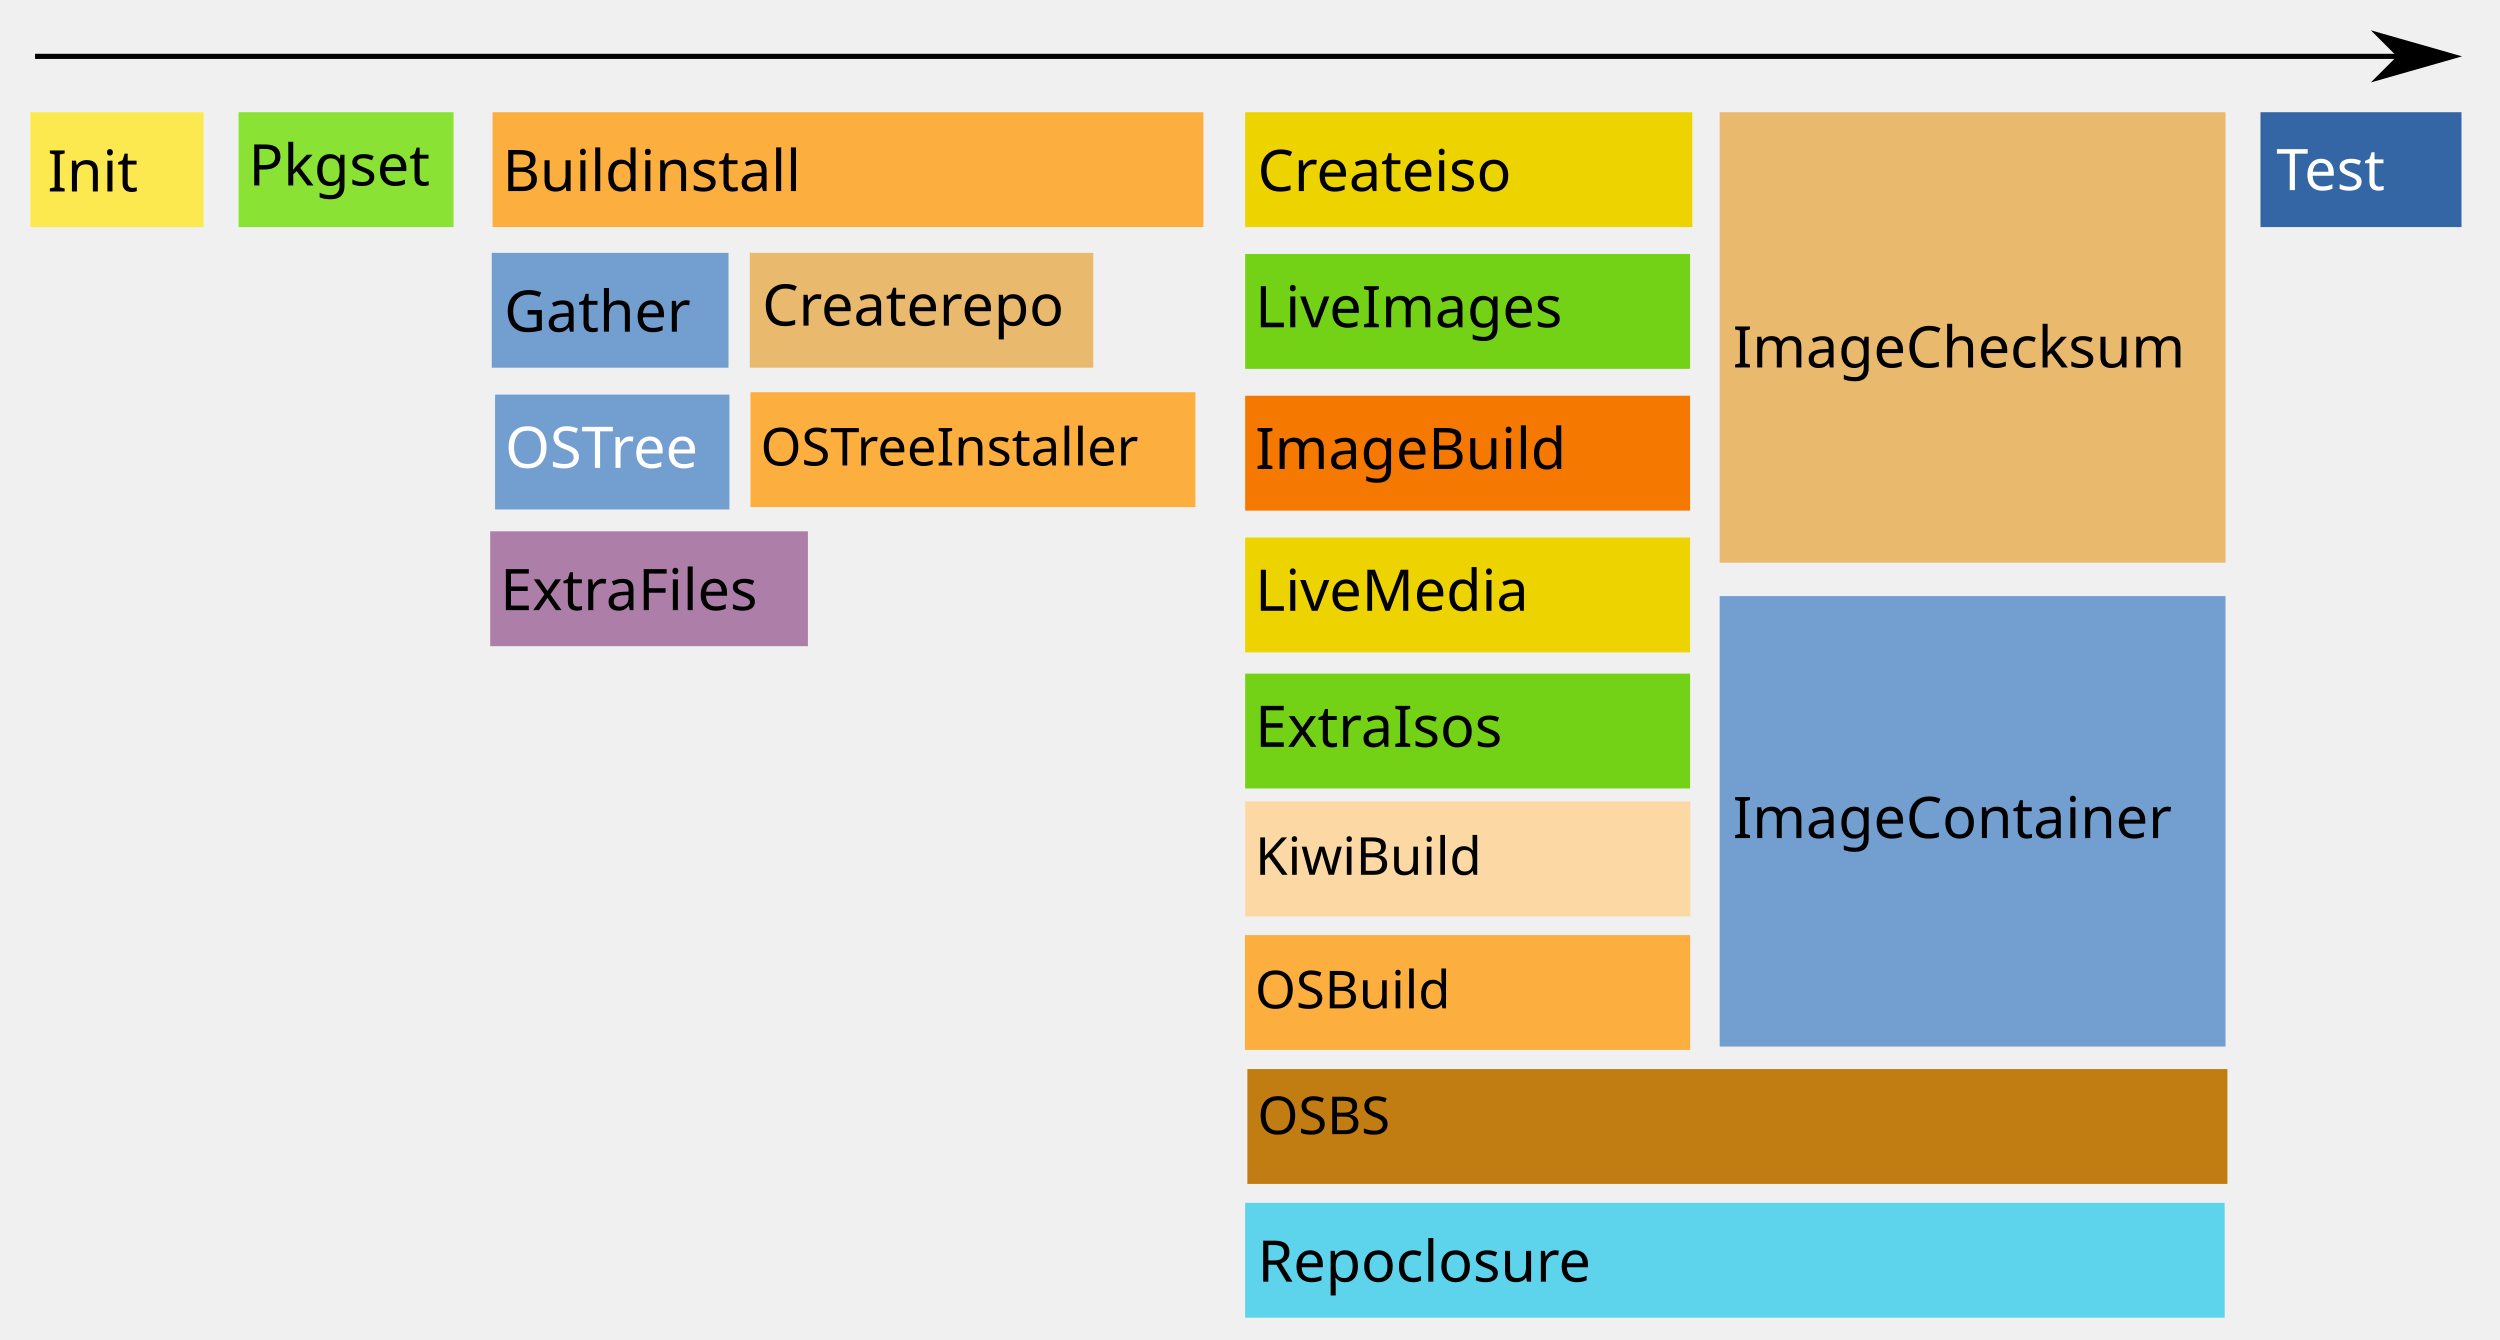
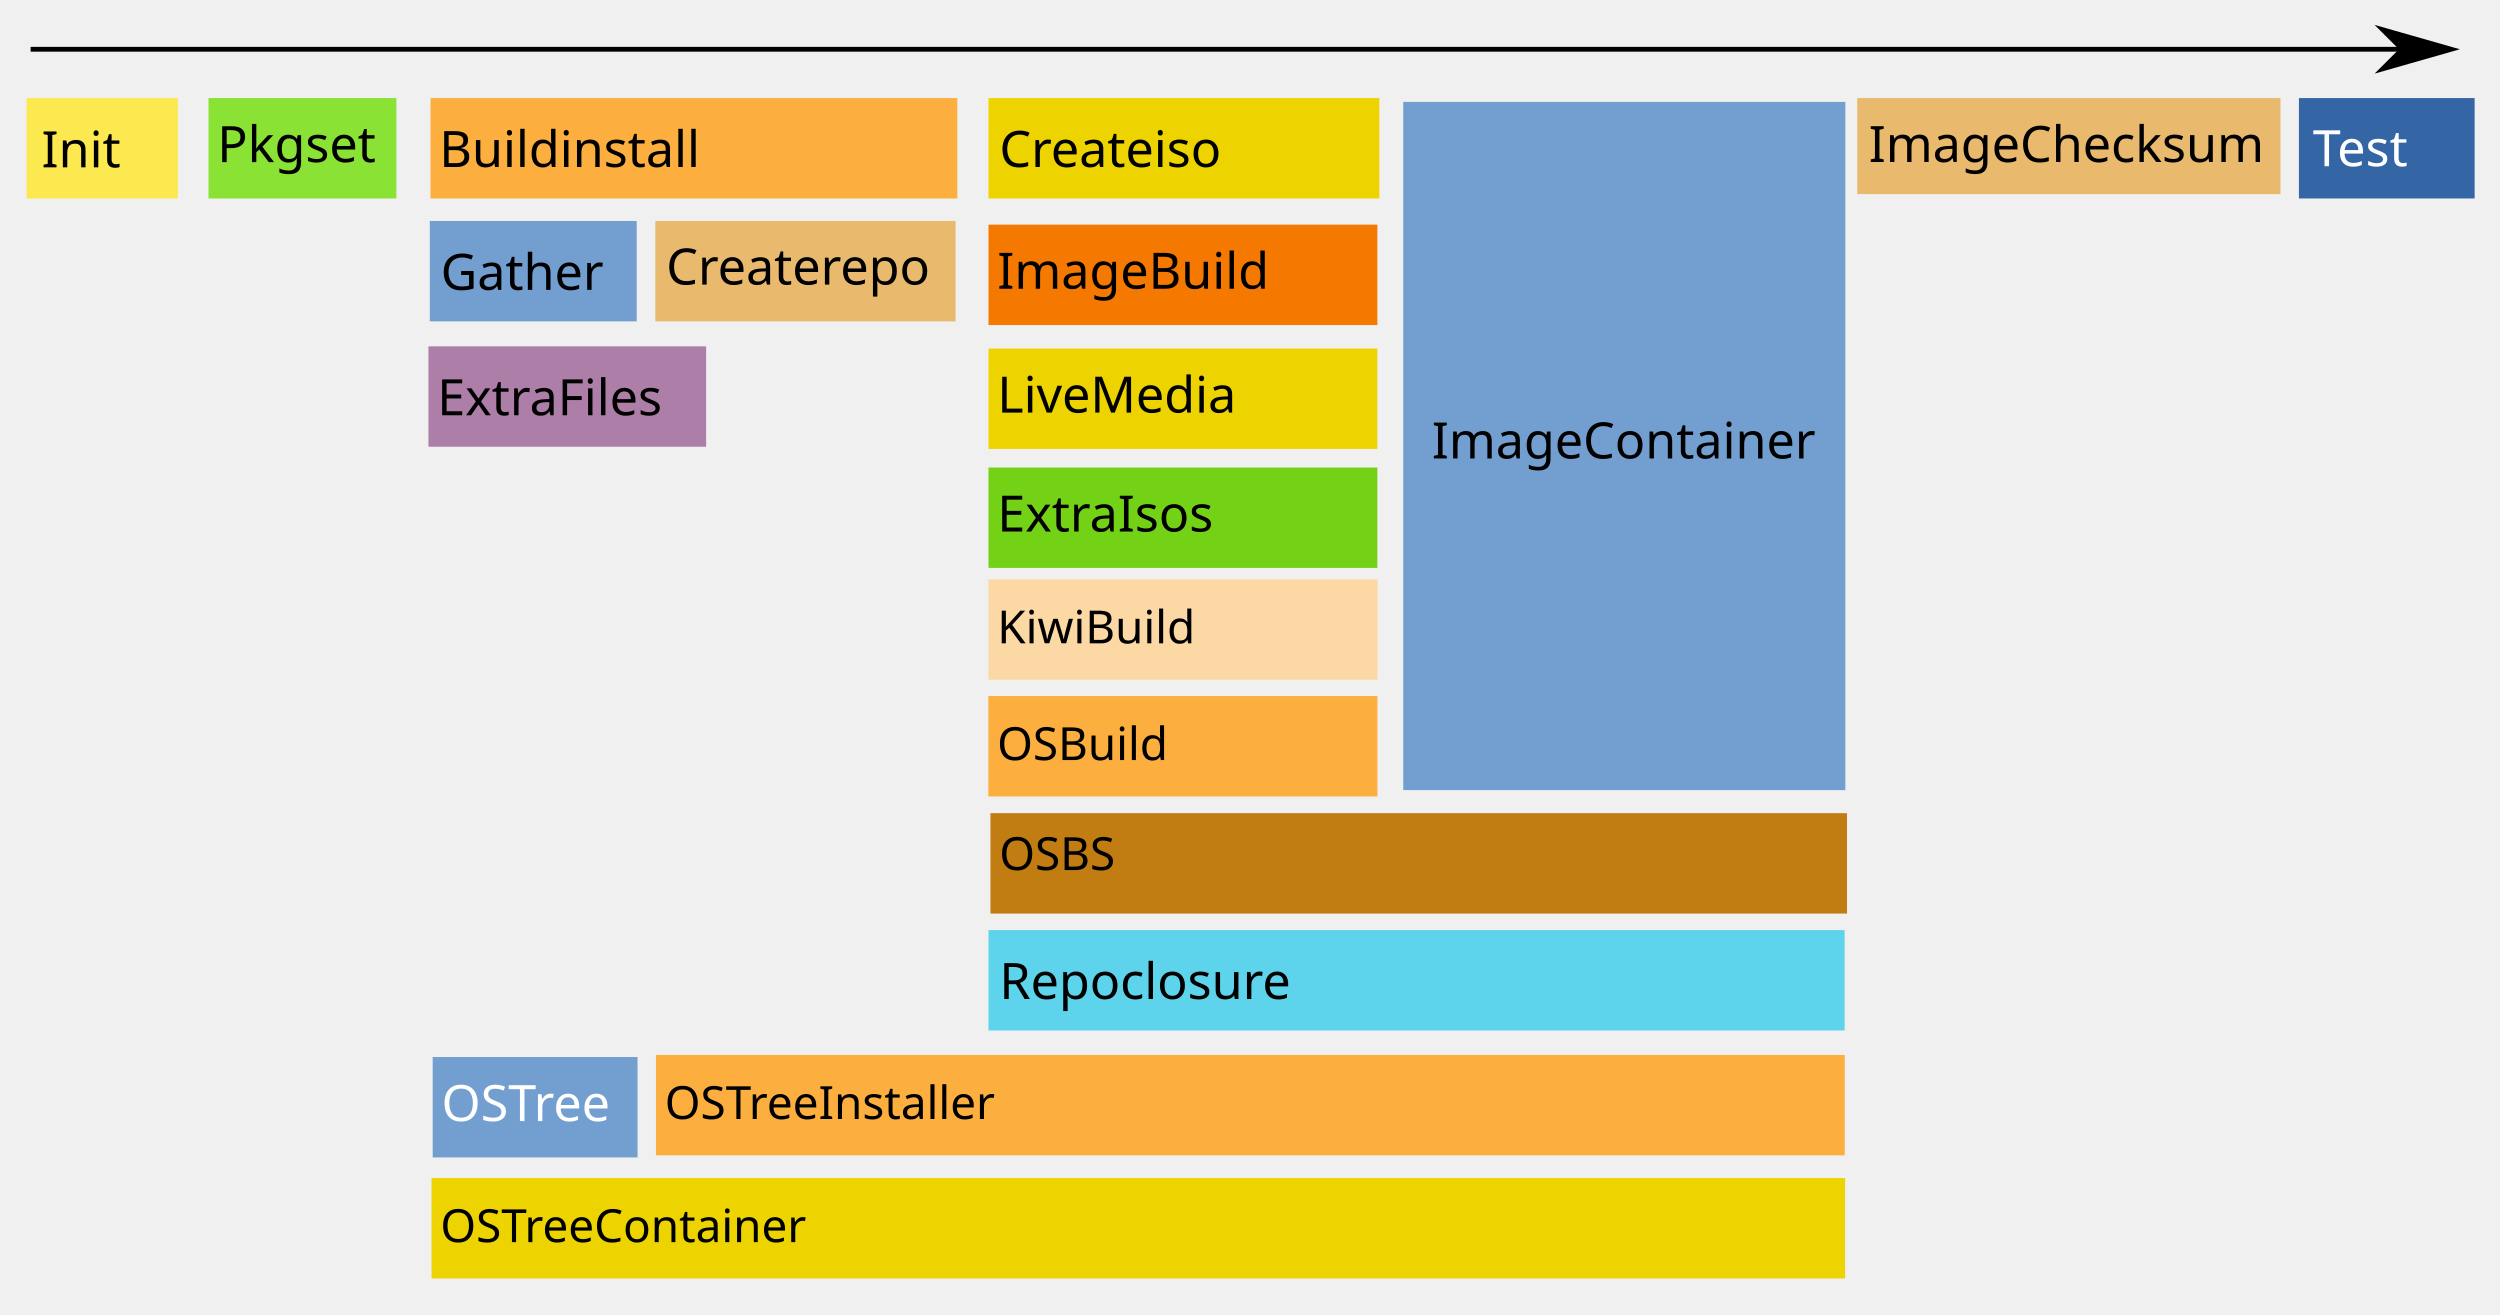
- <svg xmlns="http://www.w3.org/2000/svg" width="610.465" height="327.166" viewBox="0 0 610.465 327.166" id="svg2" version="1.1">
+ <svg xmlns="http://www.w3.org/2000/svg" width="698.465" height="367.166" viewBox="0 0 698.465 367.166" id="svg2" version="1.1">
  <defs id="defs4">
    <marker style="overflow:visible" id="Arrow1Lend" refX="0" refY="0" orient="auto">
      <path transform="matrix(-0.8,0,0,-0.8,-10,0)" style="fill:#000000;fill-opacity:1;fill-rule:evenodd;stroke:#000000;stroke-width:1pt;stroke-opacity:1" d="M 0,0 5,-5 -12.5,0 5,5 Z" id="path4451" />
    </marker>
  </defs>
  <g transform="matrix(1.066667,0,0,1.066667,-99.07321,-903.4524)" id="layer1">
    <g transform="translate(98.24325,-80.81712)" id="g3411">
      <rect style="fill:#8ae234;fill-rule:evenodd;stroke:none;stroke-width:1px;stroke-linecap:butt;stroke-linejoin:miter;stroke-opacity:1" id="rect3340" width="26.296" height="49.215" x="953.491" y="49.25" transform="matrix(0,1,1,0,0,0)" />
      <text xml:space="preserve" style="font-style:normal;font-weight:normal;line-height:0%;font-family:sans-serif;letter-spacing:0px;word-spacing:0px;fill:#000000;fill-opacity:1;stroke:none;stroke-width:1px;stroke-linecap:butt;stroke-linejoin:miter;stroke-opacity:1" x="51.555" y="970.266" id="text3360">
        <tspan id="tspan3362" x="51.555" y="970.266" style="font-size:13.148px;line-height:1.25">Pkgset</tspan>
      </text>
    </g>
-     <g transform="translate(56.37895,-80.81712)" id="g3398">
+     <g transform="translate(141.0453,-80.81712)" id="g3398">
      <rect y="553.982" x="953.491" height="46.018" width="26.296" id="rect3400" style="fill:#3465a4;fill-rule:evenodd;stroke:none;stroke-width:1px;stroke-linecap:butt;stroke-linejoin:miter;stroke-opacity:1" transform="matrix(0,1,1,0,0,0)" />
      <text xml:space="preserve" style="font-style:normal;font-weight:normal;line-height:0%;font-family:sans-serif;letter-spacing:0px;word-spacing:0px;fill:#ffffff;fill-opacity:1;stroke:none;stroke-width:1px;stroke-linecap:butt;stroke-linejoin:miter;stroke-opacity:1" x="557.616" y="971.338" id="text3396">
        <tspan id="tspan3398" x="557.616" y="971.338" style="font-size:13.148px;line-height:1.25">Test</tspan>
      </text>
    </g>
    <g id="g3720" transform="translate(97.49995,-0.3440404)">
      <rect style="fill:#fce94f;fill-rule:evenodd;stroke:none;stroke-width:1px;stroke-linecap:butt;stroke-linejoin:miter;stroke-opacity:1" id="rect3336" width="26.296" height="39.67" x="873.018" y="2.319" transform="matrix(0,1,1,0,0,0)" />
      <text xml:space="preserve" style="font-style:normal;font-weight:normal;line-height:0%;font-family:sans-serif;letter-spacing:0px;word-spacing:0px;fill:#000000;fill-opacity:1;stroke:none;stroke-width:1px;stroke-linecap:butt;stroke-linejoin:miter;stroke-opacity:1" x="6.26" y="891.16" id="text3356">
        <tspan id="tspan3358" x="6.26" y="891.16" style="font-size:13.148px;line-height:1.25">Init</tspan>
      </text>
    </g>
-     <path id="path3642" d="M 100.909,859.889 H 654.227" style="fill:none;fill-rule:evenodd;stroke:#000000;stroke-width:1.175px;stroke-linecap:butt;stroke-linejoin:miter;stroke-opacity:1;marker-end:url(#Arrow1Lend)" />
-     <g transform="translate(26.24999)" id="g262">
-       <g id="g234">
-         <rect transform="matrix(0,1,1,0,0,0)" y="179.389" x="872.674" height="162.727" width="26.296" id="rect3342" style="fill:#fcaf3e;fill-rule:evenodd;stroke:none;stroke-width:0.838px;stroke-linecap:butt;stroke-linejoin:miter;stroke-opacity:1" />
-         <text id="text3364" y="890.723" x="181.694" style="font-style:normal;font-weight:normal;line-height:0%;font-family:sans-serif;letter-spacing:0px;word-spacing:0px;fill:#000000;fill-opacity:1;stroke:none;stroke-width:1px;stroke-linecap:butt;stroke-linejoin:miter;stroke-opacity:1" xml:space="preserve">
-           <tspan style="font-size:13.148px;line-height:1.25" y="890.723" x="181.694" id="tspan3366">Buildinstall</tspan>
-         </text>
-       </g>
-       <g id="g3639" transform="translate(75.92569,-0.3440404)">
-         <rect transform="matrix(0,1,1,0,0,0)" y="103.282" x="905.21" height="54.198" width="26.296" id="rect3344" style="fill:#729fcf;fill-rule:evenodd;stroke:none;stroke-width:1px;stroke-linecap:butt;stroke-linejoin:miter;stroke-opacity:1" />
-         <text id="text3368" y="923.259" x="106.138" style="font-style:normal;font-weight:normal;line-height:0%;font-family:sans-serif;letter-spacing:0px;word-spacing:0px;fill:#000000;fill-opacity:1;stroke:none;stroke-width:1px;stroke-linecap:butt;stroke-linejoin:miter;stroke-opacity:1" xml:space="preserve">
-           <tspan style="font-size:13.148px;line-height:1.25" y="923.259" x="106.138" id="tspan3370">Gather</tspan>
-         </text>
-       </g>
-       <g transform="translate(15.92572,63.40593)" id="g3647">
-         <g id="g3644">
-           <rect style="fill:#ad7fa8;fill-rule:evenodd;stroke:none;stroke-width:1px;stroke-linecap:butt;stroke-linejoin:miter;stroke-opacity:1" id="rect3346" width="26.296" height="72.73" x="905.21" y="162.926" transform="matrix(0,1,1,0,0,0)" />
-         </g>
-         <text id="text3372" y="923.259" x="165.23" style="font-style:normal;font-weight:normal;line-height:0%;font-family:sans-serif;letter-spacing:0px;word-spacing:0px;fill:#000000;fill-opacity:1;stroke:none;stroke-width:1px;stroke-linecap:butt;stroke-linejoin:miter;stroke-opacity:1" xml:space="preserve">
-           <tspan style="font-size:13.148px;line-height:1.25" y="923.259" x="165.23" id="tspan3374">ExtraFiles</tspan>
-         </text>
-       </g>
-       <g transform="translate(-2.824268,-0.3440404)" id="g3658">
-         <rect transform="matrix(0,1,1,0,0,0)" y="241.102" x="905.21" height="78.636" width="26.296" id="rect3348" style="fill:#e9b96e;fill-rule:evenodd;stroke:none;stroke-width:1px;stroke-linecap:butt;stroke-linejoin:miter;stroke-opacity:1" />
-         <text id="text3376" y="921.869" x="243.959" style="font-style:normal;font-weight:normal;line-height:0%;font-family:sans-serif;letter-spacing:0px;word-spacing:0px;fill:#000000;fill-opacity:1;stroke:none;stroke-width:1px;stroke-linecap:butt;stroke-linejoin:miter;stroke-opacity:1" xml:space="preserve">
-           <tspan style="font-size:13.148px;line-height:1.25" y="921.869" x="243.959" id="tspan3378">Createrepo</tspan>
-         </text>
-       </g>
-       <g id="g3408" transform="translate(-74.63831,113.7726)">
-         <rect transform="matrix(0,1,1,0,0,0)" y="254.602" x="823.547" height="53.654" width="26.296" id="rect3350-3" style="fill:#729fcf;fill-rule:evenodd;stroke:none;stroke-width:1px;stroke-linecap:butt;stroke-linejoin:miter;stroke-opacity:1" />
-         <text id="text3380-2" y="840.322" x="256.906" style="font-style:normal;font-weight:normal;line-height:0%;font-family:sans-serif;text-align:start;letter-spacing:0px;word-spacing:0px;writing-mode:lr-tb;text-anchor:start;fill:#ffffff;fill-opacity:1;stroke:none;stroke-width:1px;stroke-linecap:butt;stroke-linejoin:miter;stroke-opacity:1" xml:space="preserve">
-           <tspan style="font-size:13.148px;line-height:1.25" id="tspan3406" x="256.906" y="840.322">OSTree</tspan>
-         </text>
-       </g>
-       <g transform="translate(-252.4654,-85.86186)" id="g288">
-         <g transform="translate(0.5670658)" id="g3653">
-           <rect style="fill:#fcaf3e;fill-rule:evenodd;stroke:none;stroke-width:1px;stroke-linecap:butt;stroke-linejoin:miter;stroke-opacity:1" id="rect3428" width="26.296" height="101.851" x="1022.637" y="490.338" transform="matrix(0,1,1,0,0,0)" />
-           <text xml:space="preserve" style="font-style:normal;font-variant:normal;font-weight:normal;font-stretch:normal;line-height:0%;font-family:sans-serif;-inkscape-font-specification:'sans-serif, Normal';text-align:start;letter-spacing:0px;word-spacing:0px;writing-mode:lr-tb;text-anchor:start;fill:#000000;fill-opacity:1;stroke:none;stroke-width:1px;stroke-linecap:butt;stroke-linejoin:miter;stroke-opacity:1" x="492.642" y="1039.412" id="text3430">
-             <tspan id="tspan283" x="492.642" y="1039.412" style="font-size:12px;line-height:0">OSTreeInstaller</tspan>
-           </text>
-         </g>
-       </g>
-     </g>
-     <g id="g2" transform="translate(-1.4062678e-8,9.374997)">
-       <rect transform="matrix(0,1,1,0,0,0)" style="fill:#e9b96e;fill-rule:evenodd;stroke:none;stroke-width:1.859px;stroke-linecap:butt;stroke-linejoin:miter;stroke-opacity:1" id="rect3338-1" width="103.125" height="115.801" x="863.299" y="486.556" />
-       <text id="text3384-0" y="921.738" x="489.565" style="font-style:normal;font-variant:normal;font-weight:normal;font-stretch:normal;line-height:0%;font-family:sans-serif;-inkscape-font-specification:'sans-serif, Normal';text-align:start;letter-spacing:0px;word-spacing:0px;writing-mode:lr-tb;text-anchor:start;fill:#000000;fill-opacity:1;stroke:none;stroke-width:1px;stroke-linecap:butt;stroke-linejoin:miter;stroke-opacity:1" xml:space="preserve">
-         <tspan style="font-size:13.148px;line-height:1.25" id="tspan3391" x="489.565" y="921.738">ImageChecksum</tspan>
+     <path id="path3642" d="M 100.909,859.889 H 734.74" style="fill:none;fill-rule:evenodd;stroke:#000000;stroke-width:1.257px;stroke-linecap:butt;stroke-linejoin:miter;stroke-opacity:1;marker-end:url(#Arrow1Lend)" />
+     <g id="g10">
+       <rect transform="matrix(0,1,1,0,0,0)" y="205.639" x="872.674" height="137.98" width="26.296" id="rect3342" style="fill:#fcaf3e;fill-rule:evenodd;stroke:none;stroke-width:0.772px;stroke-linecap:butt;stroke-linejoin:miter;stroke-opacity:1" />
+       <text id="text3364" y="890.723" x="207.944" style="font-style:normal;font-weight:normal;line-height:0%;font-family:sans-serif;letter-spacing:0px;word-spacing:0px;fill:#000000;fill-opacity:1;stroke:none;stroke-width:1px;stroke-linecap:butt;stroke-linejoin:miter;stroke-opacity:1" xml:space="preserve">
+         <tspan style="font-size:13.148px;line-height:1.25" y="890.723" x="207.944" id="tspan3366">Buildinstall</tspan>
      </text>
    </g>
-     <g transform="translate(-42.20958,-80.81712)" id="g3458">
+     <g id="g3639" transform="translate(102.1757,-0.3440404)">
+       <rect transform="matrix(0,1,1,0,0,0)" y="103.282" x="905.21" height="54.198" width="26.296" id="rect3344" style="fill:#729fcf;fill-rule:evenodd;stroke:none;stroke-width:1px;stroke-linecap:butt;stroke-linejoin:miter;stroke-opacity:1" />
+       <text id="text3368" y="923.259" x="106.138" style="font-style:normal;font-weight:normal;line-height:0%;font-family:sans-serif;letter-spacing:0px;word-spacing:0px;fill:#000000;fill-opacity:1;stroke:none;stroke-width:1px;stroke-linecap:butt;stroke-linejoin:miter;stroke-opacity:1" xml:space="preserve">
+         <tspan style="font-size:13.148px;line-height:1.25" y="923.259" x="106.138" id="tspan3370">Gather</tspan>
+       </text>
+     </g>
+     <g transform="translate(42.17571,32.49453)" id="g3647">
+       <g id="g3644">
+         <rect style="fill:#ad7fa8;fill-rule:evenodd;stroke:none;stroke-width:1px;stroke-linecap:butt;stroke-linejoin:miter;stroke-opacity:1" id="rect3346" width="26.296" height="72.73" x="905.21" y="162.926" transform="matrix(0,1,1,0,0,0)" />
+       </g>
+       <text id="text3372" y="923.259" x="165.23" style="font-style:normal;font-weight:normal;line-height:0%;font-family:sans-serif;letter-spacing:0px;word-spacing:0px;fill:#000000;fill-opacity:1;stroke:none;stroke-width:1px;stroke-linecap:butt;stroke-linejoin:miter;stroke-opacity:1" xml:space="preserve">
+         <tspan style="font-size:13.148px;line-height:1.25" y="923.259" x="165.23" id="tspan3374">ExtraFiles</tspan>
+       </text>
+     </g>
+     <g transform="translate(23.42572,-0.3440404)" id="g3658">
+       <rect transform="matrix(0,1,1,0,0,0)" y="241.102" x="905.21" height="78.636" width="26.296" id="rect3348" style="fill:#e9b96e;fill-rule:evenodd;stroke:none;stroke-width:1px;stroke-linecap:butt;stroke-linejoin:miter;stroke-opacity:1" />
+       <text id="text3376" y="921.869" x="243.959" style="font-style:normal;font-weight:normal;line-height:0%;font-family:sans-serif;letter-spacing:0px;word-spacing:0px;fill:#000000;fill-opacity:1;stroke:none;stroke-width:1px;stroke-linecap:butt;stroke-linejoin:miter;stroke-opacity:1" xml:space="preserve">
+         <tspan style="font-size:13.148px;line-height:1.25" y="921.869" x="243.959" id="tspan3378">Createrepo</tspan>
+       </text>
+     </g>
+     <g id="g3408" transform="translate(-48.38832,300.3047)">
+       <rect transform="matrix(0,1,1,0,0,0)" y="254.602" x="823.547" height="53.654" width="26.296" id="rect3350-3" style="fill:#729fcf;fill-rule:evenodd;stroke:none;stroke-width:1px;stroke-linecap:butt;stroke-linejoin:miter;stroke-opacity:1" />
+       <text id="text3380-2" y="840.322" x="256.906" style="font-style:normal;font-weight:normal;line-height:0%;font-family:sans-serif;text-align:start;letter-spacing:0px;word-spacing:0px;writing-mode:lr-tb;text-anchor:start;fill:#ffffff;fill-opacity:1;stroke:none;stroke-width:1px;stroke-linecap:butt;stroke-linejoin:miter;stroke-opacity:1" xml:space="preserve">
+         <tspan style="font-size:13.148px;line-height:1.25" id="tspan3406" x="256.906" y="840.322">OSTree</tspan>
+       </text>
+     </g>
+     <g id="g12">
+       <rect style="fill:#fcaf3e;fill-rule:evenodd;stroke:none;stroke-width:1.748px;stroke-linecap:butt;stroke-linejoin:miter;stroke-opacity:1" id="rect3428" width="26.296" height="311.374" x="1123.307" y="264.689" transform="matrix(0,1,1,0,0,0)" />
+       <text xml:space="preserve" style="font-style:normal;font-variant:normal;font-weight:normal;font-stretch:normal;line-height:0%;font-family:sans-serif;-inkscape-font-specification:'sans-serif, Normal';text-align:start;letter-spacing:0px;word-spacing:0px;writing-mode:lr-tb;text-anchor:start;fill:#000000;fill-opacity:1;stroke:none;stroke-width:1px;stroke-linecap:butt;stroke-linejoin:miter;stroke-opacity:1" x="266.994" y="1140.082" id="text3430">
+         <tspan id="tspan283" x="266.994" y="1140.082" style="font-size:12px;line-height:0">OSTreeInstaller</tspan>
+       </text>
+     </g>
+     <g id="g11">
+       <rect style="fill:#edd400;fill-rule:evenodd;stroke:none;stroke-width:1.907px;stroke-linecap:butt;stroke-linejoin:miter;stroke-opacity:1" id="rect3428-5" width="26.296" height="370.246" x="1155.55" y="205.911" transform="matrix(0,1,1,0,0,0)" />
+       <text xml:space="preserve" style="font-style:normal;font-variant:normal;font-weight:normal;font-stretch:normal;line-height:0%;font-family:sans-serif;-inkscape-font-specification:'sans-serif, Normal';text-align:start;letter-spacing:0px;word-spacing:0px;writing-mode:lr-tb;text-anchor:start;fill:#000000;fill-opacity:1;stroke:none;stroke-width:1px;stroke-linecap:butt;stroke-linejoin:miter;stroke-opacity:1" x="208.215" y="1172.325" id="text3430-3">
+         <tspan id="tspan283-5" x="208.215" y="1172.325" style="font-size:12px;line-height:0">OSTreeContainer</tspan>
+       </text>
+     </g>
+     <g id="g9" transform="translate(-23.61625)">
+       <rect transform="matrix(0,1,1,0,0,0)" style="fill:#e9b96e;fill-rule:evenodd;stroke:none;stroke-width:0.898px;stroke-linecap:butt;stroke-linejoin:miter;stroke-opacity:1" id="rect3338-1" width="25.155" height="110.862" x="872.674" y="602.95" />
+       <text id="text3384-0" y="889.428" x="605.959" style="font-style:normal;font-variant:normal;font-weight:normal;font-stretch:normal;line-height:0%;font-family:sans-serif;-inkscape-font-specification:'sans-serif, Normal';text-align:start;letter-spacing:0px;word-spacing:0px;writing-mode:lr-tb;text-anchor:start;fill:#000000;fill-opacity:1;stroke:none;stroke-width:1px;stroke-linecap:butt;stroke-linejoin:miter;stroke-opacity:1" xml:space="preserve">
+         <tspan style="font-size:13.148px;line-height:1.25" id="tspan3391" x="605.959" y="889.428">ImageChecksum</tspan>
+       </text>
+     </g>
+     <g transform="translate(-68.34111,-80.81712)" id="g3458">
      <rect transform="matrix(0,1,1,0,0,0)" style="fill:#edd400;fill-rule:evenodd;stroke:none;stroke-width:1px;stroke-linecap:butt;stroke-linejoin:miter;stroke-opacity:1" id="rect3338" width="26.296" height="102.366" x="953.491" y="420.136" />
      <text id="text3384" y="971.54" x="422.993" style="font-style:normal;font-weight:normal;line-height:0%;font-family:sans-serif;letter-spacing:0px;word-spacing:0px;fill:#000000;fill-opacity:1;stroke:none;stroke-width:1px;stroke-linecap:butt;stroke-linejoin:miter;stroke-opacity:1" xml:space="preserve">
        <tspan y="971.54" x="422.993" id="tspan3386" style="font-size:13.148px;line-height:1.25">Createiso</tspan>
      </text>
    </g>
-     <g id="g3453" transform="translate(-42.46603,-84.52532)">
-       <rect transform="matrix(0,1,1,0,0,0)" y="420.393" x="989.652" height="101.851" width="26.296" id="rect3352" style="fill:#73d216;fill-rule:evenodd;stroke:none;stroke-width:1px;stroke-linecap:butt;stroke-linejoin:miter;stroke-opacity:1" />
-       <text id="text3388" y="1006.428" x="422.698" style="font-style:normal;font-weight:normal;line-height:0%;font-family:sans-serif;letter-spacing:0px;word-spacing:0px;fill:#000000;fill-opacity:1;stroke:none;stroke-width:1px;stroke-linecap:butt;stroke-linejoin:miter;stroke-opacity:1" xml:space="preserve">
-         <tspan y="1006.428" x="422.698" id="tspan3390" style="font-size:13.148px;line-height:1.25">LiveImages</tspan>
-       </text>
-     </g>
-     <g id="g3448" transform="translate(-42.46603,-88.48597)">
+     <g id="g3448" transform="translate(-68.59755,-120.235)">
      <rect transform="matrix(0,1,1,0,0,0)" y="420.393" x="1026.066" height="101.851" width="26.296" id="rect3354" style="fill:#f57900;fill-rule:evenodd;stroke:none;stroke-width:1px;stroke-linecap:butt;stroke-linejoin:miter;stroke-opacity:1" />
      <text id="text3392" y="1042.842" x="422.698" style="font-style:normal;font-weight:normal;line-height:0%;font-family:sans-serif;letter-spacing:0px;word-spacing:0px;fill:#000000;fill-opacity:1;stroke:none;stroke-width:1px;stroke-linecap:butt;stroke-linejoin:miter;stroke-opacity:1" xml:space="preserve">
        <tspan y="1042.842" x="422.698" id="tspan3394" style="font-size:13.148px;line-height:1.25">ImageBuild</tspan>
      </text>
    </g>
-     <g id="g3443" transform="translate(-43.17312,-92.80219)">
+     <g id="g3443" transform="translate(-69.30465,-124.5512)">
      <rect style="fill:#edd400;fill-rule:evenodd;stroke:none;stroke-width:1px;stroke-linecap:butt;stroke-linejoin:miter;stroke-opacity:1" id="rect3422" width="26.296" height="101.851" x="1062.836" y="421.1" transform="matrix(0,1,1,0,0,0)" />
      <text xml:space="preserve" style="font-style:normal;font-weight:normal;line-height:0%;font-family:sans-serif;text-align:start;letter-spacing:0px;word-spacing:0px;writing-mode:lr-tb;text-anchor:start;fill:#000000;fill-opacity:1;stroke:none;stroke-width:1px;stroke-linecap:butt;stroke-linejoin:miter;stroke-opacity:1" x="423.405" y="1079.611" id="text3424">
        <tspan id="tspan3434" x="423.405" y="1079.611" style="font-size:13.148px;line-height:1.25">LiveMedia</tspan>
      </text>
    </g>
-     <rect style="fill:#c17d11;fill-rule:evenodd;stroke:none;stroke-width:1.484px;stroke-linecap:butt;stroke-linejoin:miter;stroke-opacity:1" id="rect290" width="26.296" height="224.351" x="1091.722" y="378.437" transform="matrix(0,1,1,0,0,0)" />
-     <text xml:space="preserve" style="font-style:normal;font-variant:normal;font-weight:normal;font-stretch:normal;line-height:0%;font-family:sans-serif;-inkscape-font-specification:'sans-serif, Normal';text-align:start;letter-spacing:0px;word-spacing:0px;writing-mode:lr-tb;text-anchor:start;fill:#000000;fill-opacity:1;stroke:none;stroke-width:1px;stroke-linecap:butt;stroke-linejoin:miter;stroke-opacity:1" x="380.741" y="1106.622" id="text294">
-       <tspan y="1106.622" x="380.741" id="tspan301" style="font-size:12px;line-height:0">OSBS</tspan>
-     </text>
-     <g transform="translate(-70.93354,-51.04315)" id="g3819">
+     <g id="g8" transform="translate(-26.13152,-31.74902)">
+       <rect style="fill:#c17d11;fill-rule:evenodd;stroke:none;stroke-width:1.484px;stroke-linecap:butt;stroke-linejoin:miter;stroke-opacity:1" id="rect290" width="26.296" height="224.351" x="1091.722" y="378.437" transform="matrix(0,1,1,0,0,0)" />
+       <text xml:space="preserve" style="font-style:normal;font-variant:normal;font-weight:normal;font-stretch:normal;line-height:0%;font-family:sans-serif;-inkscape-font-specification:'sans-serif, Normal';text-align:start;letter-spacing:0px;word-spacing:0px;writing-mode:lr-tb;text-anchor:start;fill:#000000;fill-opacity:1;stroke:none;stroke-width:1px;stroke-linecap:butt;stroke-linejoin:miter;stroke-opacity:1" x="380.741" y="1106.622" id="text294">
+         <tspan y="1106.622" x="380.741" id="tspan301" style="font-size:12px;line-height:0">OSBS</tspan>
+       </text>
+     </g>
+     <g transform="translate(-97.06507,-82.79216)" id="g3819">
      <rect style="fill:#73d216;fill-rule:evenodd;stroke:none;stroke-width:1px;stroke-linecap:butt;stroke-linejoin:miter;stroke-opacity:1" id="rect3801" width="26.296" height="101.851" x="1052.234" y="448.861" transform="matrix(0,1,1,0,0,0)" />
      <text xml:space="preserve" style="font-style:normal;font-weight:normal;line-height:0%;font-family:sans-serif;letter-spacing:0px;word-spacing:0px;fill:#000000;fill-opacity:1;stroke:none;stroke-width:1px;stroke-linecap:butt;stroke-linejoin:miter;stroke-opacity:1" x="451.165" y="1069.009" id="text3805">
        <tspan style="font-size:13.148px;line-height:1.25" x="451.165" y="1069.009" id="tspan3812">ExtraIsos</tspan>
      </text>
    </g>
-     <rect y="377.922" x="1122.346" height="224.241" width="26.296" id="rect87" style="fill:#5ed4ec;fill-opacity:1;fill-rule:evenodd;stroke:none;stroke-width:1.48px;stroke-linecap:butt;stroke-linejoin:miter;stroke-opacity:1" transform="matrix(0,1,1,0,0,0)" />
-     <text xml:space="preserve" style="font-style:normal;font-weight:normal;line-height:0%;font-family:sans-serif;letter-spacing:0px;word-spacing:0px;fill:#000000;fill-opacity:1;stroke:none;stroke-width:1px;stroke-linecap:butt;stroke-linejoin:miter;stroke-opacity:1" x="380.779" y="1140.396" id="text91">
-       <tspan style="font-size:13.148px;line-height:1.25" id="tspan89" x="380.779" y="1140.396">Repoclosure</tspan>
-     </text>
-     <g id="g206" transform="translate(0,-1.874999)">
+     <g id="g7" transform="translate(-26.13152,-31.74902)">
+       <rect y="377.922" x="1122.346" height="224.241" width="26.296" id="rect87" style="fill:#5ed4ec;fill-opacity:1;fill-rule:evenodd;stroke:none;stroke-width:1.48px;stroke-linecap:butt;stroke-linejoin:miter;stroke-opacity:1" transform="matrix(0,1,1,0,0,0)" />
+       <text xml:space="preserve" style="font-style:normal;font-weight:normal;line-height:0%;font-family:sans-serif;letter-spacing:0px;word-spacing:0px;fill:#000000;fill-opacity:1;stroke:none;stroke-width:1px;stroke-linecap:butt;stroke-linejoin:miter;stroke-opacity:1" x="380.779" y="1140.396" id="text91">
+         <tspan style="font-size:13.148px;line-height:1.25" id="tspan89" x="380.779" y="1140.396">Repoclosure</tspan>
+       </text>
+     </g>
+     <g id="g206" transform="translate(-26.13152,-33.62401)">
      <rect style="fill:#fcd9a4;fill-opacity:1;fill-rule:evenodd;stroke:none;stroke-width:1px;stroke-linecap:butt;stroke-linejoin:miter;stroke-opacity:1" id="rect290-6" width="26.296" height="101.918" x="1032.347" y="377.927" transform="matrix(0,1,1,0,0,0)" />
      <text xml:space="preserve" style="font-style:normal;font-variant:normal;font-weight:normal;font-stretch:normal;line-height:0%;font-family:sans-serif;-inkscape-font-specification:'sans-serif, Normal';text-align:start;letter-spacing:0px;word-spacing:0px;writing-mode:lr-tb;text-anchor:start;fill:#000000;fill-opacity:1;stroke:none;stroke-width:1px;stroke-linecap:butt;stroke-linejoin:miter;stroke-opacity:1" x="380.232" y="1049.122" id="text294-7">
        <tspan y="1049.122" x="380.232" id="tspan301-5" style="font-size:12px;line-height:0">KiwiBuild</tspan>
      </text>
    </g>
-     <g id="g3">
-       <g id="g1">
-         <g id="g4">
-           <rect transform="matrix(0,1,1,0,0,0)" style="fill:#729fcf;fill-rule:evenodd;stroke:none;stroke-width:1.835px;stroke-linecap:butt;stroke-linejoin:miter;stroke-opacity:1" id="rect3338-1-3" width="103.125" height="115.801" x="983.443" y="486.556" />
-           <text id="text3384-0-6" y="1038.842" x="489.565" style="font-style:normal;font-variant:normal;font-weight:normal;font-stretch:normal;line-height:0%;font-family:sans-serif;-inkscape-font-specification:'sans-serif, Normal';text-align:start;letter-spacing:0px;word-spacing:0px;writing-mode:lr-tb;text-anchor:start;fill:#000000;fill-opacity:1;stroke:none;stroke-width:1px;stroke-linecap:butt;stroke-linejoin:miter;stroke-opacity:1" xml:space="preserve">
-             <tspan style="font-size:13.148px;line-height:1.25" id="tspan3391-7" x="489.565" y="1038.842">ImageContainer</tspan>
-           </text>
-         </g>
-       </g>
-     </g>
-     <g id="g206-1" transform="translate(-0.04628921,28.70185)">
+     <rect transform="matrix(0,1,1,0,0,0)" style="fill:#729fcf;fill-rule:evenodd;stroke:none;stroke-width:2.426px;stroke-linecap:butt;stroke-linejoin:miter;stroke-opacity:1" id="rect3338-1-3" width="180.256" height="115.801" x="873.672" y="460.424" />
+     <text id="text3384-0-6" y="967.067" x="467.91" style="font-style:normal;font-variant:normal;font-weight:normal;font-stretch:normal;line-height:0%;font-family:sans-serif;-inkscape-font-specification:'sans-serif, Normal';text-align:start;letter-spacing:0px;word-spacing:0px;writing-mode:lr-tb;text-anchor:start;fill:#000000;fill-opacity:1;stroke:none;stroke-width:1px;stroke-linecap:butt;stroke-linejoin:miter;stroke-opacity:1" xml:space="preserve">
+       <tspan style="font-size:13.148px;line-height:1.25" id="tspan3391-7" x="467.91" y="967.067">ImageContainer</tspan>
+     </text>
+     <g id="g206-1" transform="translate(-26.17781,-3.047163)">
      <rect style="fill:#fcaf3e;fill-rule:evenodd;stroke:none;stroke-width:1px;stroke-linecap:butt;stroke-linejoin:miter;stroke-opacity:1" id="rect290-6-7" width="26.296" height="101.918" x="1032.347" y="377.927" transform="matrix(0,1,1,0,0,0)" />
      <text xml:space="preserve" style="font-style:normal;font-variant:normal;font-weight:normal;font-stretch:normal;line-height:0%;font-family:sans-serif;-inkscape-font-specification:'sans-serif, Normal';text-align:start;letter-spacing:0px;word-spacing:0px;writing-mode:lr-tb;text-anchor:start;fill:#000000;fill-opacity:1;stroke:none;stroke-width:1px;stroke-linecap:butt;stroke-linejoin:miter;stroke-opacity:1" x="380.232" y="1049.122" id="text294-7-5">
        <tspan y="1049.122" x="380.232" id="tspan301-5-5" style="font-size:12px;line-height:0">OSBuild</tspan>
      </text>
    </g>
  </g>
</svg>
